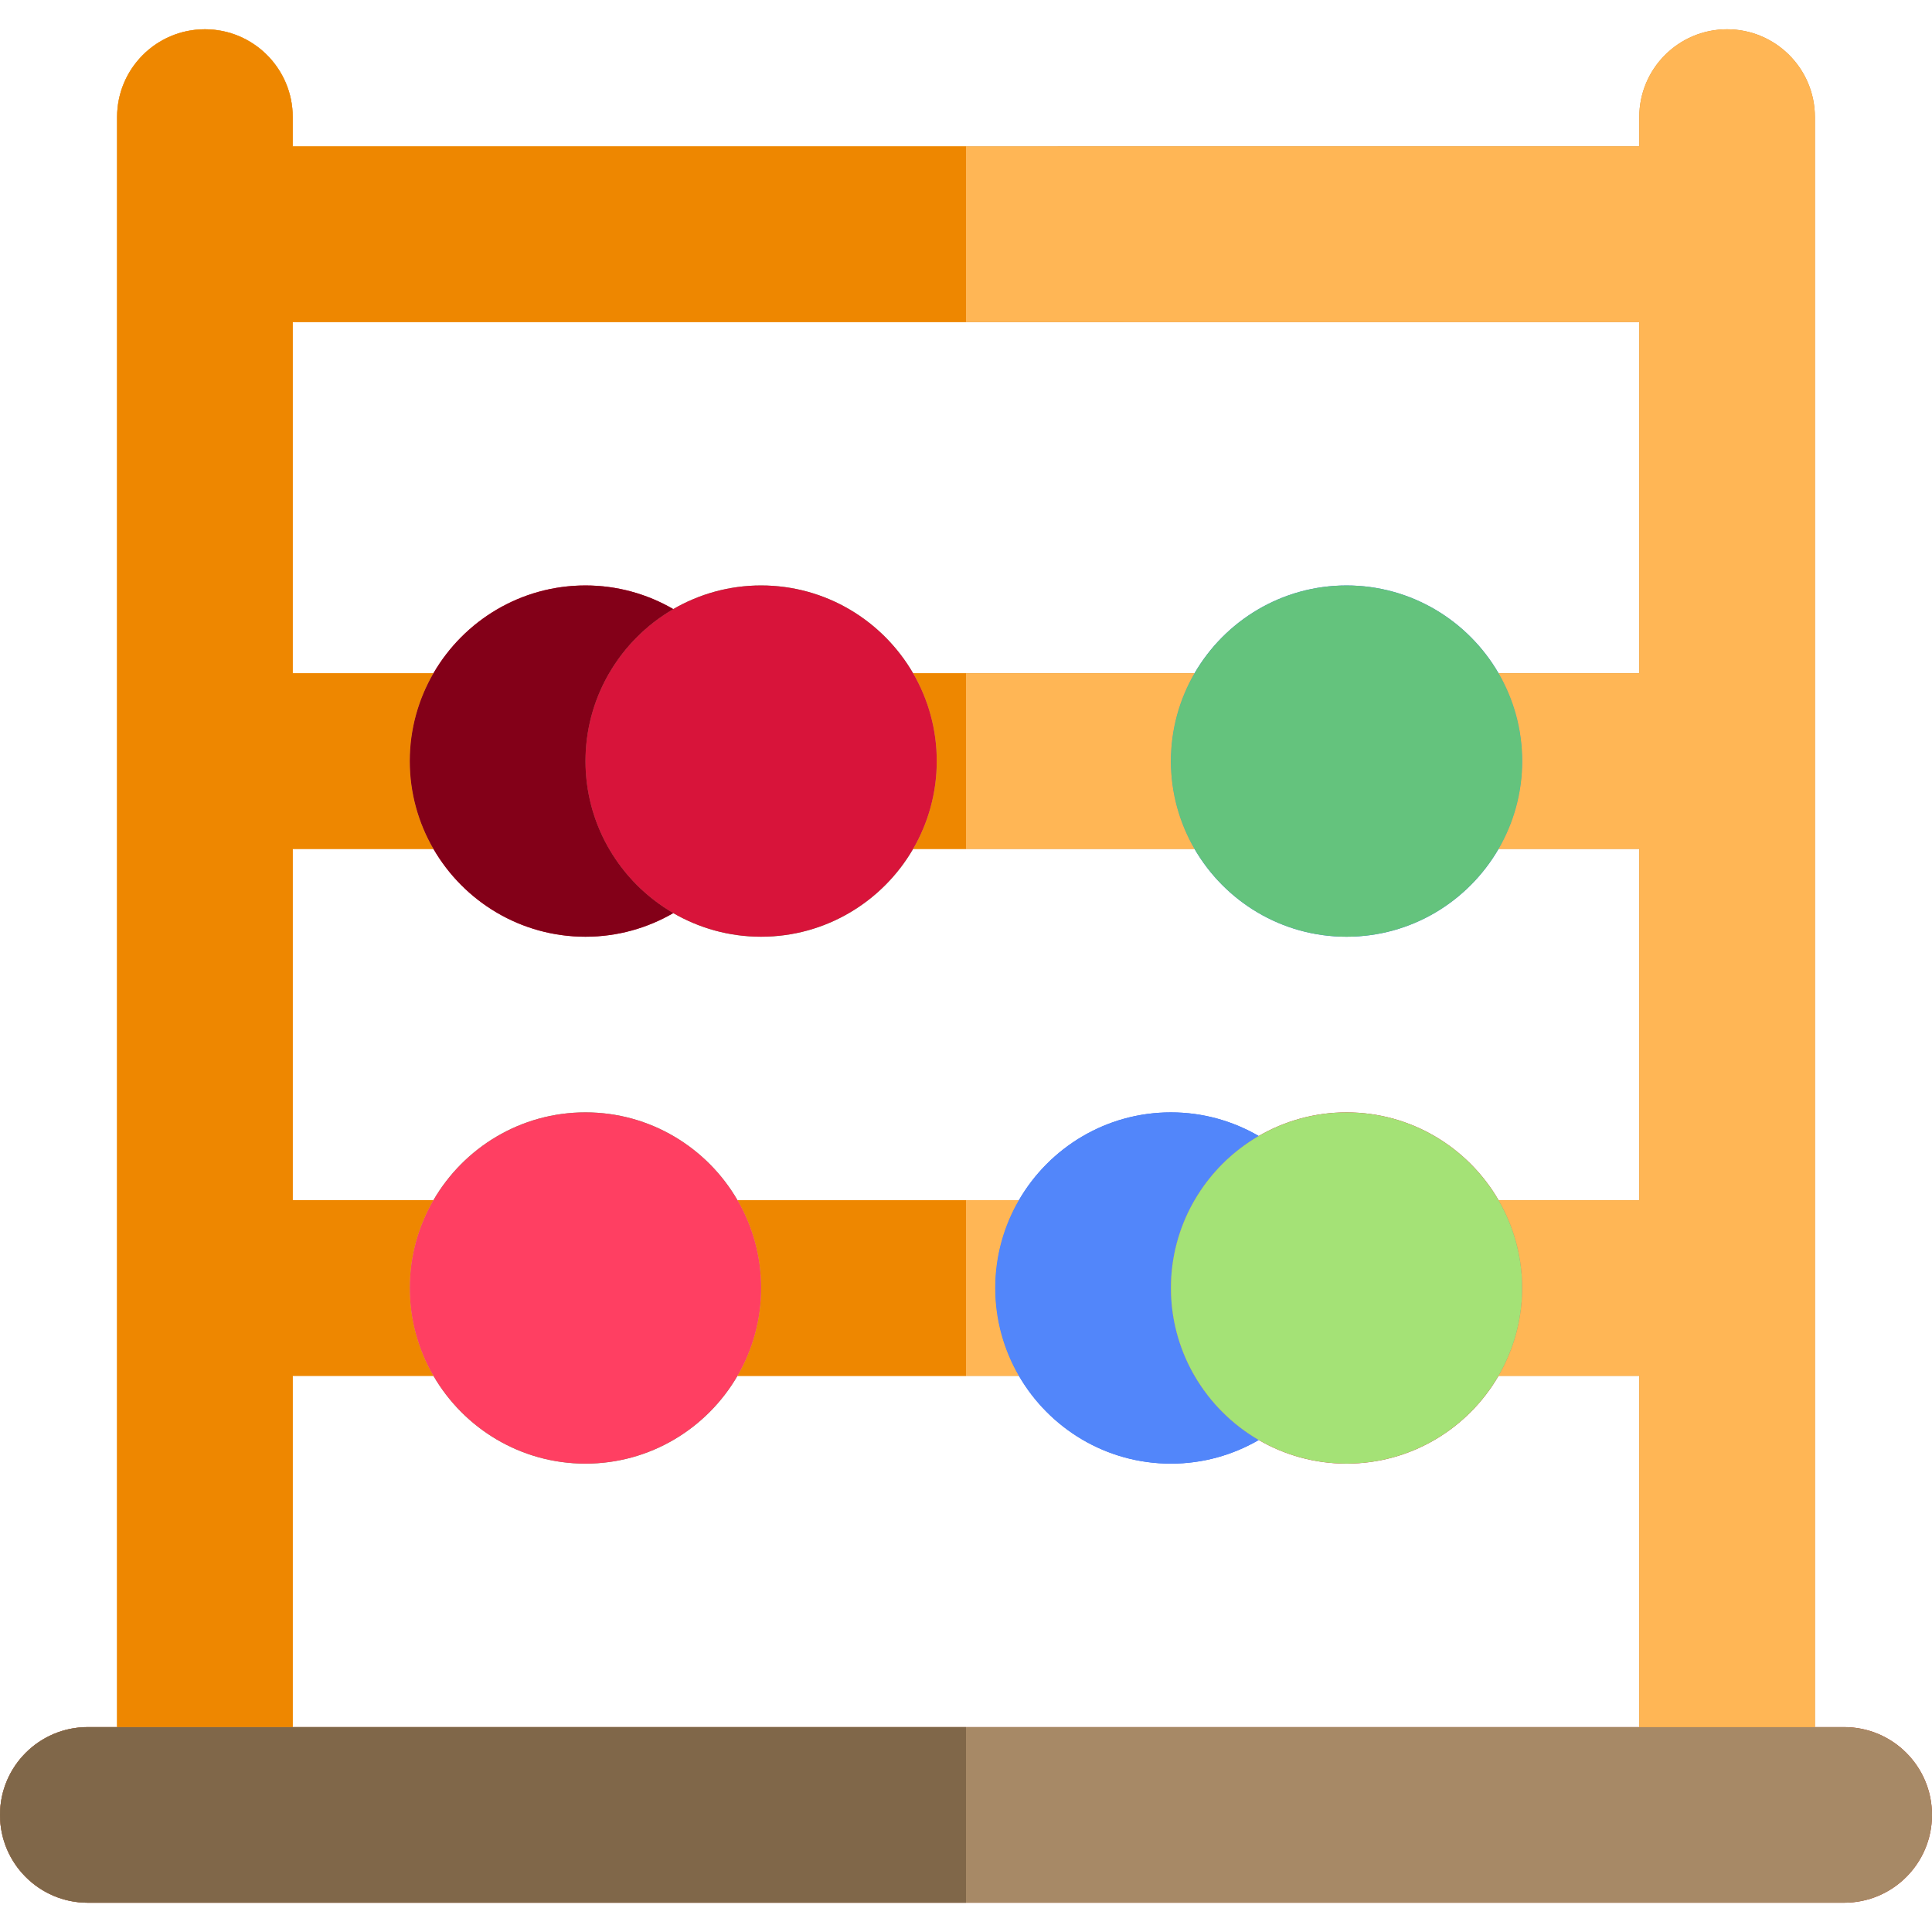
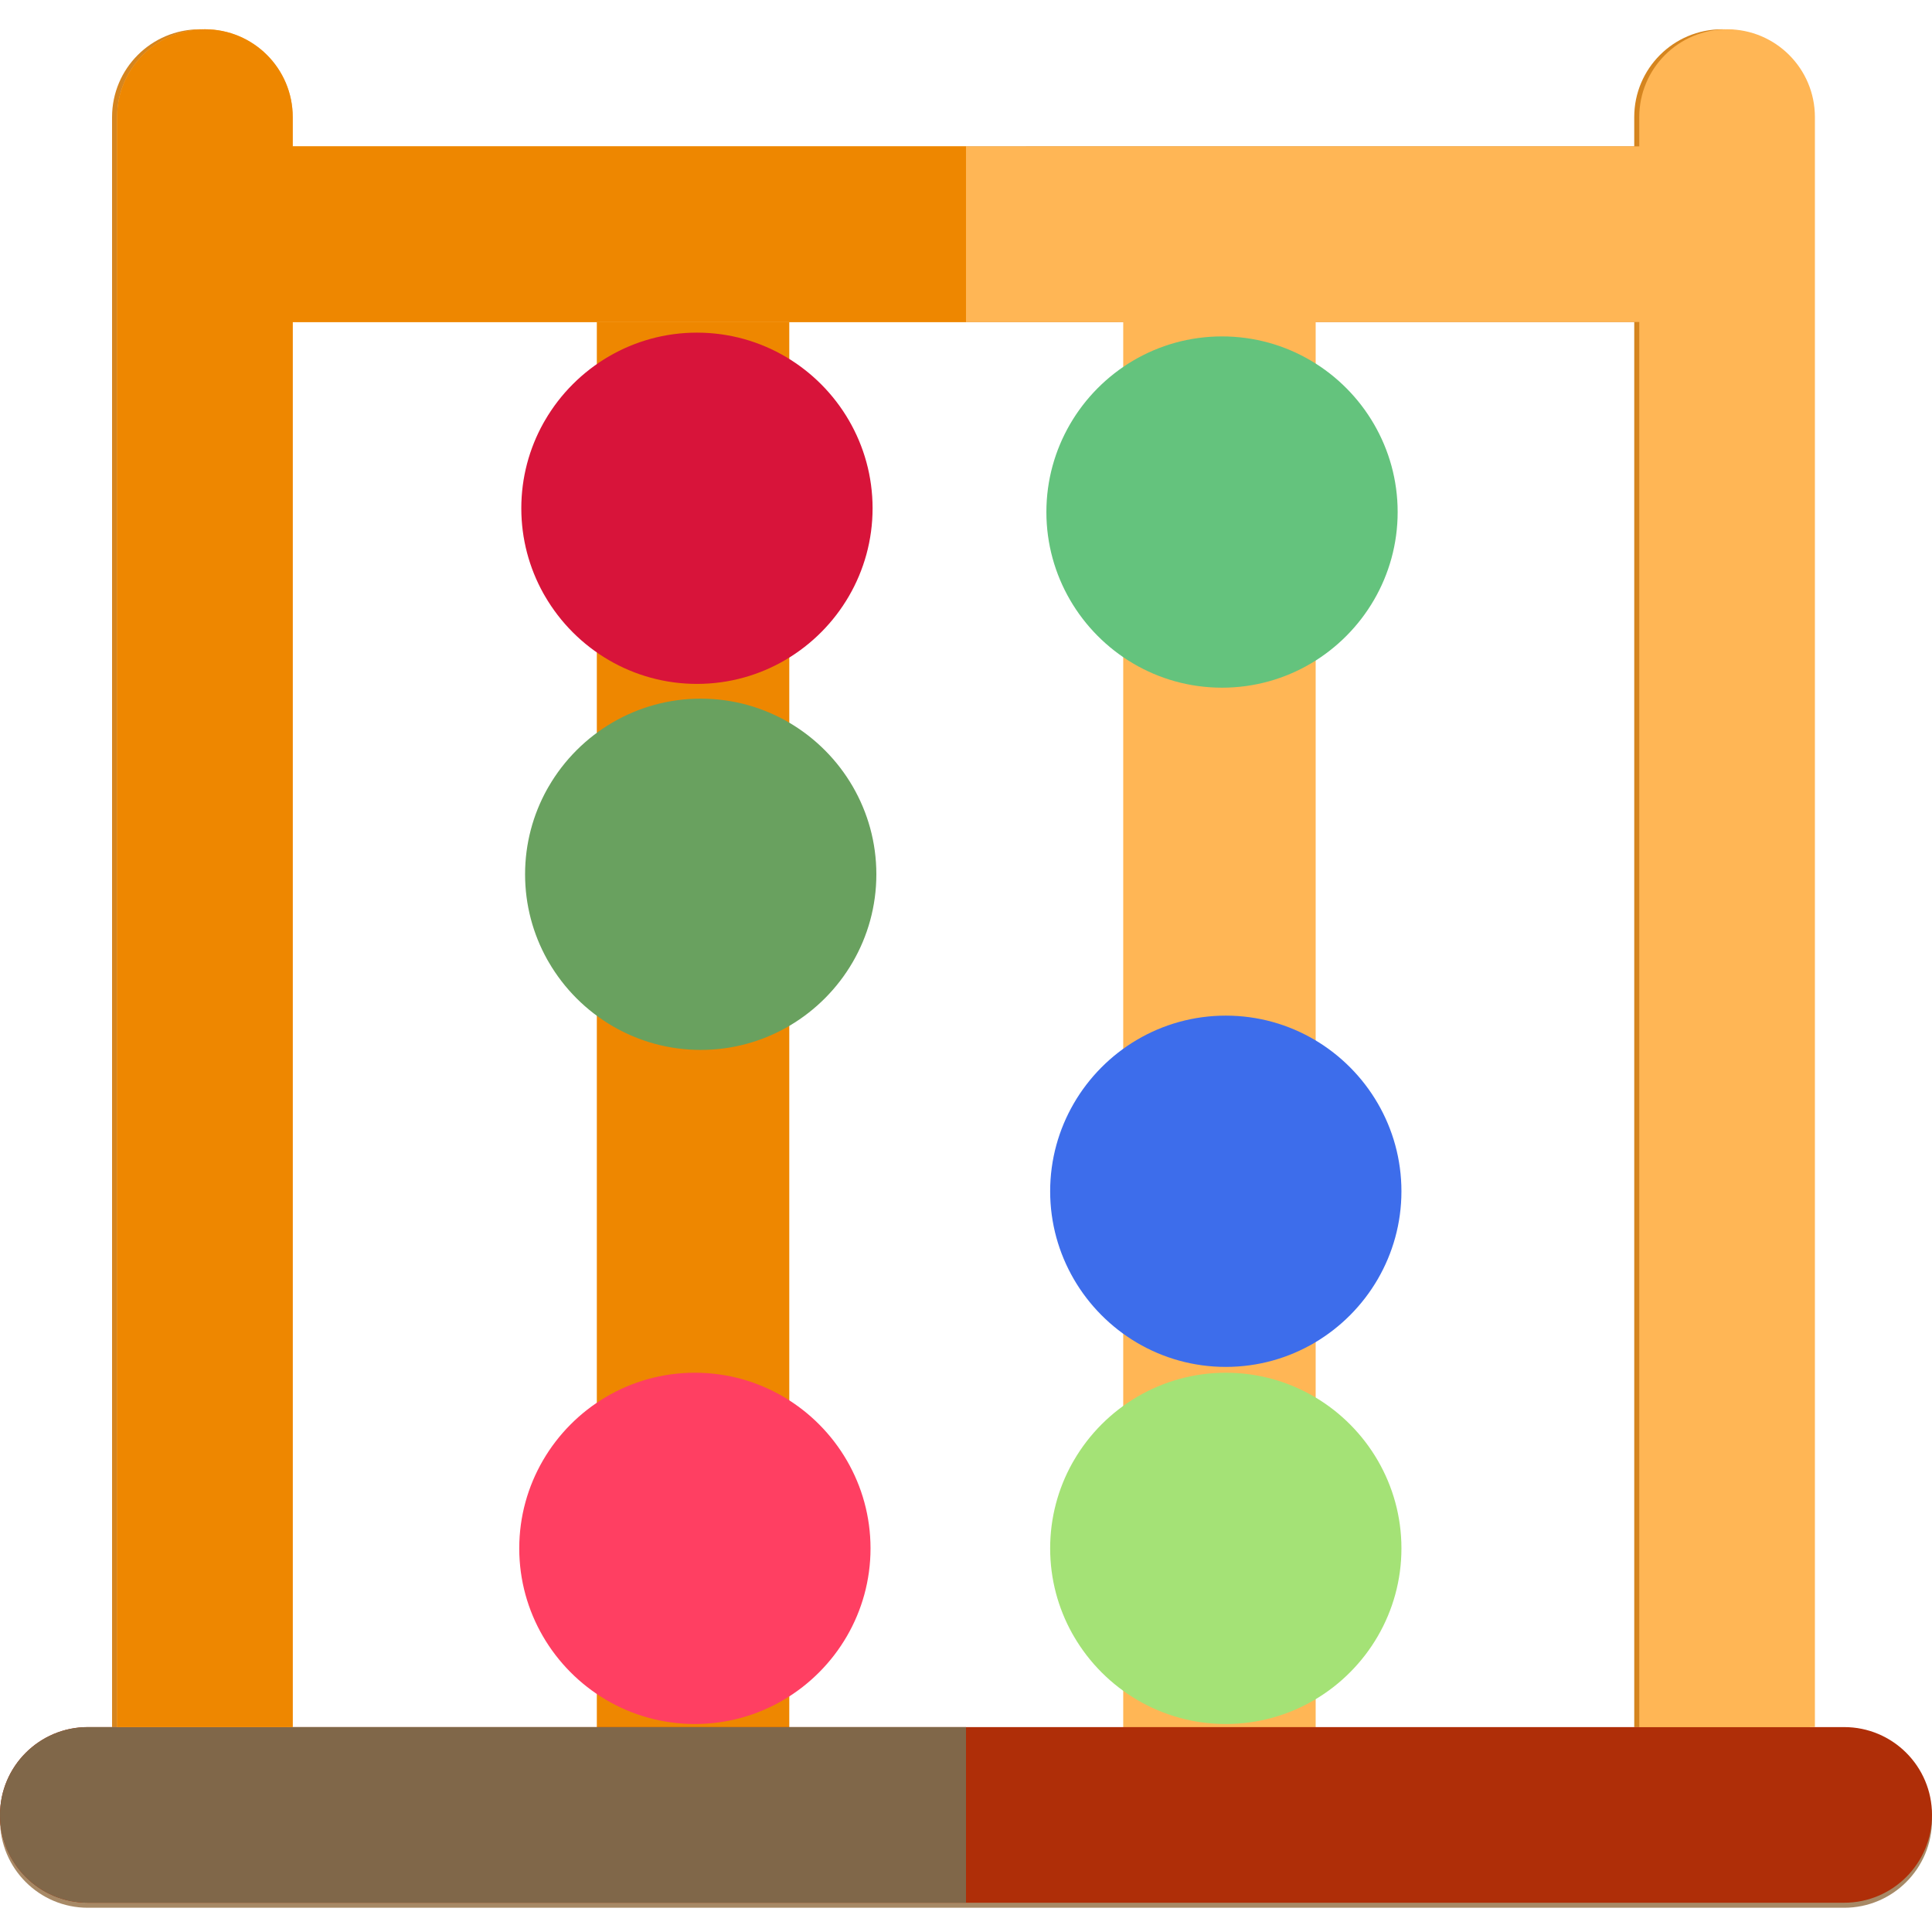
- <svg xmlns="http://www.w3.org/2000/svg" version="1.1" id="Layer_1" x="0px" y="0px" viewBox="0 0 512 512" style="enable-background:new 0 0 512 512;" xml:space="preserve">
+ <svg xmlns="http://www.w3.org/2000/svg" width="512" height="512">
  <g>
-     <path style="fill:#D5851F;" d="M77.577,364.606h37.291c-3.973-6.853-6.262-14.798-6.262-23.273c0-8.474,2.288-16.42,6.262-23.273   H77.576V224.97h37.292c-3.973-6.853-6.262-14.798-6.262-23.273s2.288-16.421,6.262-23.273H77.576V85.352l356.848-0.019v93.091   h-37.292c3.973,6.851,6.262,14.798,6.262,23.273c0,8.474-2.288,16.42-6.262,23.273h37.292v93.091h-37.292   c3.973,6.853,6.262,14.798,6.262,23.273c0,8.474-2.288,16.42-6.262,23.273h37.292v93.091h46.545V341.333V201.697V62.061V31.03   c0-12.853-10.42-23.273-23.273-23.273s-23.273,10.42-23.273,23.273v7.758L77.576,38.806V31.03c0-12.853-10.42-23.273-23.273-23.273   S31.03,18.178,31.03,31.03v31.049v0.002v0.002v279.229v0.022c0,0.006,0,0.014,0,0.02l0.002,116.343h46.545V364.606z" />
-     <path style="fill:#D5851F;" d="M270.019,318.061h-74.584c3.973,6.853,6.262,14.798,6.262,23.273c0,8.474-2.288,16.42-6.262,23.273   h74.584c-3.973-6.853-6.262-14.798-6.262-23.273C263.758,332.859,266.046,324.914,270.019,318.061z" />
-     <path style="fill:#D5851F;" d="M316.565,178.424H241.98c3.973,6.851,6.262,14.798,6.262,23.273c0,8.474-2.288,16.42-6.262,23.273   h74.584c-3.973-6.853-6.262-14.798-6.262-23.273S312.592,185.276,316.565,178.424z" />
+     <g id="svg_1">
+       <rect id="svg_47" height="373" width="51" y="85" x="158.167" stroke-linecap="null" stroke-linejoin="null" stroke-dasharray="null" stroke-width="null" fill="#ee8700" />
+       <path id="svg_2" fill="#D5851F" d="m76.244,364.606l-0.001,-46.546l0,-93.09l0,-139.618l356.848,-0.019l0,94.091l0,45.546l0,93.091l0,46.546l0,93.091l46.545,0l0,-116.365l0,-139.636l0,-139.636l0,-31.031c0,-12.853 -10.42,-23.273 -23.273,-23.273s-23.273,10.42 -23.273,23.273l0,7.758l-356.847,0.018l0,-7.776c0,-12.853 -10.42,-23.273 -23.273,-23.273s-23.273,10.421 -23.273,23.273l0,31.049l0,0.002l0,0.002l0,279.229l0,0.022c0,0.006 0,0.014 0,0.02l0.002,116.343l46.545,0l0,-93.091z" />
+       <rect transform="rotate(99.22989 197.1667,110.5) " id="svg_46" height="1" width="0" y="110" x="197.167" stroke-linecap="null" stroke-linejoin="null" stroke-dasharray="null" stroke-width="null" fill="#D5851F" />
+       <rect id="svg_49" height="373" width="51" y="85" x="297.667" stroke-linecap="null" stroke-linejoin="null" stroke-dasharray="null" stroke-width="null" fill="#ffb655" />
+     </g>
+     <path id="svg_15" fill="#A78966" d="m488.727,459.03l-7.758,0l-46.545,0l-178.424,0l-178.423,0l-46.545,0l-7.759,0c-12.853,0 -23.273,10.42 -23.273,23.273c0,12.853 10.42,23.273 23.273,23.273l31.032,0l201.695,0l201.697,0l31.03,0c12.853,0 23.273,-10.42 23.273,-23.273c0,-12.853 -10.42,-23.273 -23.273,-23.273z" />
+     <path id="svg_5" fill="#AF2E08" d="m488.727,457.697l-7.758,0l-46.545,0l-356.847,0l-46.545,0l-7.759,0c-12.853,0 -23.273,10.42 -23.273,23.273c0,12.853 10.42,23.273 23.273,23.273l31.032,0l403.392,0l31.03,0c12.853,0 23.273,-10.42 23.273,-23.273c0,-12.853 -10.42,-23.273 -23.273,-23.273z" />
+     <g id="svg_6">
+       <path id="svg_7" fill="#69A15F" d="m225.981,208.424c-8.06,-13.898 -23.093,-23.273 -40.284,-23.273c-8.476,0 -16.421,2.288 -23.273,6.262c-7.045,4.087 -12.924,9.964 -17.011,17.011c-0.147,0.254 -0.296,0.507 -0.441,0.763c-3.703,6.676 -5.821,14.348 -5.821,22.509s2.118,15.833 5.821,22.509c0.144,0.256 0.293,0.51 0.441,0.763c4.087,7.047 9.965,12.924 17.011,17.011c6.851,3.975 14.797,6.262 23.273,6.262c17.191,0 32.223,-9.374 40.284,-23.273c3.973,-6.853 6.262,-14.798 6.262,-23.273s-2.289,-16.419 -6.262,-23.271z" />
+     </g>
+     <g id="svg_9">
+       <path id="svg_10" fill="#3D6DEB" d="m324.848,269.152c-17.191,0 -32.223,9.374 -40.284,23.273c-3.973,6.851 -6.262,14.798 -6.262,23.273c0,8.474 2.289,16.42 6.262,23.273c8.06,13.898 23.093,23.273 40.284,23.273s32.223,-9.374 40.284,-23.273c3.973,-6.853 6.262,-14.798 6.262,-23.273s-2.288,-16.421 -6.262,-23.273c-8.06,-13.899 -23.093,-23.273 -40.284,-23.273z" />
+     </g>
+     <path id="svg_20" fill="#64C37D" d="m323.848,89.152c-17.191,0 -32.223,9.374 -40.284,23.273c-3.973,6.853 -6.262,14.798 -6.262,23.273c0,8.474 2.289,16.42 6.262,23.273c8.06,13.898 23.093,23.273 40.284,23.273s32.223,-9.374 40.284,-23.273c3.975,-6.853 6.262,-14.798 6.262,-23.273s-2.288,-16.42 -6.262,-23.273c-8.06,-13.899 -23.093,-23.273 -40.284,-23.273z" />
+     <path id="svg_22" fill="#A4E276" d="m324.848,363.788c-8.476,0 -16.421,2.288 -23.273,6.262c-7.045,4.087 -12.924,9.964 -17.011,17.011c-0.147,0.254 -0.296,0.507 -0.441,0.763c-3.703,6.676 -5.821,14.348 -5.821,22.509c0,8.161 2.118,15.833 5.821,22.509c0.144,0.256 0.293,0.51 0.441,0.763c4.087,7.047 9.965,12.924 17.011,17.011c6.852,3.975 14.797,6.262 23.273,6.262c17.191,0 32.223,-9.374 40.284,-23.273c3.975,-6.853 6.262,-14.798 6.262,-23.273c0,-8.474 -2.288,-16.42 -6.262,-23.273c-8.06,-13.897 -23.093,-23.271 -40.284,-23.271z" />
+     <path id="svg_27" fill="#806749" d="m77.577,457.697l-46.545,0l-7.759,0c-12.853,0 -23.273,10.42 -23.273,23.273c0,12.853 10.42,23.273 23.273,23.273l31.032,0l201.695,0l0,-46.545l-178.423,0l0,-0.001z" />
+     <g id="svg_16">
+       <path id="svg_17" fill="#FFB655" d="m457.697,7.758c-12.853,0 -23.273,10.42 -23.273,23.273l0,7.758l-178.424,0.008l-178.424,0.009l0,-7.776c0,-12.853 -10.42,-23.273 -23.273,-23.273s-23.273,10.421 -23.273,23.273l0,31.049l0,0.003l0,0.002l0,279.229l0,0.02c0,0.006 0,0.014 0,0.02l0.002,116.343l46.545,0l0,-93.091l-0.001,-279.253l178.424,-0.009l178.424,-0.009l0,93.091l0,139.637l0,46.546l0,93.091l46.545,0l0,-116.366l0,-139.636l0,-139.636l0,-31.031c0.001,-12.852 -10.419,-23.272 -23.272,-23.272z" />
+     </g>
+     <path id="svg_28" fill="#D8143A" d="m224.981,111.424c-8.06,-13.898 -23.093,-23.273 -40.284,-23.273c-8.476,0 -16.421,2.288 -23.273,6.262c-7.045,4.087 -12.924,9.964 -17.011,17.011c-0.147,0.254 -0.296,0.507 -0.441,0.763c-3.703,6.676 -5.821,14.348 -5.821,22.509s2.118,15.833 5.821,22.509c0.144,0.256 0.293,0.51 0.441,0.763c4.087,7.047 9.965,12.924 17.011,17.011c6.851,3.975 14.797,6.262 23.273,6.262c17.191,0 32.223,-9.374 40.284,-23.273c3.975,-6.853 6.262,-14.798 6.262,-23.273s-2.289,-16.418 -6.262,-23.271z" />
+     <g id="svg_23">
+       <path id="svg_24" fill="#EE8700" d="m77.576,31.03c0,-12.853 -10.42,-23.273 -23.273,-23.273s-23.273,10.421 -23.273,23.273l0,31.049l0,0.003l0,0.002l0,279.229l0,0.02c0,0.006 0,0.014 0,0.02l0.002,116.343l46.545,0l0,-93.091l-0.001,-46.546l0,-93.089l0,-46.546l0,-93.072l178.424,-0.009l0,-46.546l-178.424,0.009l0,-7.776z" />
+     </g>
+     <path id="svg_29" fill="#FF3F62" d="m184.152,456.879c17.191,0 32.223,-9.374 40.284,-23.273c3.975,-6.853 6.262,-14.798 6.262,-23.273c0,-8.474 -2.288,-16.42 -6.262,-23.273c-8.06,-13.898 -23.093,-23.273 -40.284,-23.273s-32.223,9.374 -40.284,23.273c-3.973,6.853 -6.262,14.798 -6.262,23.273c0,8.474 2.288,16.42 6.262,23.273c8.06,13.899 23.093,23.273 40.284,23.273z" />
+     <g id="svg_31" />
+     <g id="svg_32" />
+     <g id="svg_33" />
+     <g id="svg_34" />
+     <g id="svg_35" />
+     <g id="svg_36" />
+     <g id="svg_37" />
+     <g id="svg_38" />
+     <g id="svg_39" />
+     <g id="svg_40" />
+     <g id="svg_41" />
+     <g id="svg_42" />
+     <g id="svg_43" />
+     <g id="svg_44" />
+     <g id="svg_45" />
  </g>
-   <path style="fill:#AF2E08;" d="M488.727,457.697h-7.758h-46.545H77.577H31.032h-7.759C10.42,457.697,0,468.117,0,480.97  c0,12.853,10.42,23.273,23.273,23.273h31.032h403.392h31.03c12.853,0,23.273-10.42,23.273-23.273  C512,468.117,501.58,457.697,488.727,457.697z" />
-   <g>
-     <path style="fill:#69A15F;" d="M241.981,178.424c-8.06-13.898-23.093-23.273-40.284-23.273c-8.476,0-16.421,2.288-23.273,6.262   c-7.045,4.087-12.924,9.964-17.011,17.011c-0.147,0.254-0.296,0.507-0.441,0.763c-3.703,6.676-5.821,14.348-5.821,22.509   s2.118,15.833,5.821,22.509c0.144,0.256,0.293,0.51,0.441,0.763c4.087,7.047,9.965,12.924,17.011,17.011   c6.851,3.975,14.797,6.262,23.273,6.262c17.191,0,32.223-9.374,40.284-23.273c3.973-6.853,6.262-14.798,6.262-23.273   S245.954,185.276,241.981,178.424z" />
-     <path style="fill:#69A15F;" d="M155.152,387.879c17.191,0,32.223-9.374,40.284-23.273c3.973-6.853,6.262-14.798,6.262-23.273   c0-8.474-2.288-16.42-6.262-23.273c-8.06-13.898-23.093-23.273-40.284-23.273s-32.223,9.374-40.284,23.273   c-3.973,6.853-6.262,14.798-6.262,23.273c0,8.474,2.288,16.42,6.262,23.273C122.928,378.505,137.961,387.879,155.152,387.879z" />
-   </g>
-   <g>
-     <path style="fill:#3D6DEB;" d="M356.848,155.152c-17.191,0-32.223,9.374-40.284,23.273c-3.973,6.851-6.262,14.798-6.262,23.273   c0,8.474,2.289,16.42,6.262,23.273c8.06,13.898,23.093,23.273,40.284,23.273s32.223-9.374,40.284-23.273   c3.973-6.853,6.262-14.798,6.262-23.273s-2.288-16.421-6.262-23.273C389.072,164.526,374.039,155.152,356.848,155.152z" />
-     <path style="fill:#3D6DEB;" d="M316.565,364.606c-0.147-0.254-0.296-0.507-0.441-0.763c-3.703-6.676-5.821-14.348-5.821-22.509   c0-8.161,2.118-15.833,5.821-22.509c0.144-0.256,0.293-0.51,0.441-0.763c4.087-7.047,9.965-12.924,17.011-17.011   c-6.852-3.975-14.797-6.262-23.273-6.262c-17.191,0-32.223,9.374-40.284,23.273c-3.973,6.853-6.262,14.798-6.262,23.273   c0,8.474,2.288,16.42,6.262,23.273c8.06,13.898,23.093,23.273,40.284,23.273c8.476,0,16.421-2.289,23.273-6.262   C326.53,377.53,320.652,371.653,316.565,364.606z" />
-   </g>
-   <g>
-     <path style="fill:#D8143A;" d="M155.152,248.242c8.476,0,16.421-2.288,23.273-6.262c-7.045-4.087-12.924-9.964-17.011-17.011   c-0.147-0.254-0.296-0.507-0.441-0.763c-3.703-6.676-5.821-14.348-5.821-22.509s2.118-15.833,5.821-22.509   c0.144-0.258,0.293-0.51,0.441-0.763c4.087-7.045,9.965-12.924,17.011-17.011c-6.851-3.975-14.797-6.262-23.273-6.262   c-17.191,0-32.223,9.374-40.284,23.273c-3.973,6.851-6.262,14.798-6.262,23.273c0,8.474,2.288,16.42,6.262,23.273   C122.928,238.868,137.961,248.242,155.152,248.242z" />
-     <path style="fill:#D8143A;" d="M356.848,294.788c-8.476,0-16.421,2.288-23.273,6.262c-7.045,4.087-12.924,9.964-17.011,17.011   c-0.147,0.254-0.296,0.507-0.441,0.763c-3.703,6.676-5.821,14.348-5.821,22.509c0,8.161,2.118,15.833,5.821,22.509   c0.144,0.256,0.293,0.51,0.441,0.763c4.087,7.047,9.965,12.924,17.011,17.011c6.852,3.975,14.797,6.262,23.273,6.262   c17.191,0,32.223-9.374,40.284-23.273c3.973-6.853,6.262-14.798,6.262-23.273c0-8.474-2.288-16.42-6.262-23.273   C389.072,304.162,374.039,294.788,356.848,294.788z" />
-   </g>
-   <path style="fill:#A78966;" d="M488.727,457.697h-7.758h-46.545H256H77.577H31.032h-7.759C10.42,457.697,0,468.117,0,480.97  c0,12.853,10.42,23.273,23.273,23.273h31.032H256h201.697h31.03c12.853,0,23.273-10.42,23.273-23.273  C512,468.117,501.58,457.697,488.727,457.697z" />
-   <g>
-     <path style="fill:#FFB655;" d="M457.697,7.758c-12.853,0-23.273,10.42-23.273,23.273v7.758L256,38.797L77.576,38.806V31.03   c0-12.853-10.42-23.273-23.273-23.273S31.03,18.178,31.03,31.03v31.049v0.003v0.002v279.229v0.02c0,0.006,0,0.014,0,0.02   l0.002,116.343h46.545v-93.091h37.291c-3.973-6.853-6.262-14.798-6.262-23.273c0-8.474,2.288-16.42,6.262-23.273H77.576V224.97   h37.292c-3.973-6.853-6.262-14.798-6.262-23.273s2.288-16.42,6.262-23.273H77.576V85.352L256,85.343l178.424-0.009v93.091h-37.292   c3.975,6.853,6.262,14.798,6.262,23.273c0,8.474-2.288,16.42-6.262,23.273h37.292v93.091h-37.292   c3.975,6.853,6.262,14.798,6.262,23.273c0,8.474-2.288,16.42-6.262,23.273h37.292v93.091h46.545V341.333V201.697V62.061V31.03   C480.97,18.178,470.55,7.758,457.697,7.758z" />
-     <path style="fill:#FFB655;" d="M256,318.061h-60.565c3.975,6.853,6.262,14.798,6.262,23.273c0,8.474-2.288,16.42-6.262,23.273H256   h14.019c-3.973-6.853-6.262-14.798-6.262-23.273c0-8.474,2.288-16.42,6.262-23.273H256z" />
-     <path style="fill:#FFB655;" d="M256,178.424h-14.019c3.975,6.853,6.262,14.798,6.262,23.273c0,8.474-2.288,16.42-6.262,23.273H256   h60.565c-3.973-6.853-6.262-14.798-6.262-23.273s2.289-16.42,6.262-23.273H256z" />
-   </g>
-   <path style="fill:#64C37D;" d="M356.848,155.152c-17.191,0-32.223,9.374-40.284,23.273c-3.973,6.853-6.262,14.798-6.262,23.273  c0,8.474,2.289,16.42,6.262,23.273c8.06,13.898,23.093,23.273,40.284,23.273s32.223-9.374,40.284-23.273  c3.975-6.853,6.262-14.798,6.262-23.273s-2.288-16.42-6.262-23.273C389.072,164.526,374.039,155.152,356.848,155.152z" />
-   <path style="fill:#5286FA;" d="M316.565,364.606c-0.147-0.254-0.296-0.507-0.441-0.763c-3.703-6.676-5.821-14.348-5.821-22.509  c0-8.161,2.118-15.833,5.821-22.509c0.144-0.258,0.293-0.51,0.441-0.763c4.087-7.047,9.965-12.924,17.011-17.011  c-6.852-3.973-14.797-6.262-23.273-6.262c-17.191,0-32.223,9.374-40.284,23.273c-3.973,6.853-6.262,14.798-6.262,23.273  c0,8.474,2.288,16.42,6.262,23.273c8.06,13.898,23.093,23.273,40.284,23.273c8.476,0,16.421-2.289,23.273-6.262  C326.53,377.53,320.652,371.653,316.565,364.606z" />
-   <path style="fill:#A4E276;" d="M356.848,294.788c-8.476,0-16.421,2.288-23.273,6.262c-7.045,4.087-12.924,9.964-17.011,17.011  c-0.147,0.254-0.296,0.507-0.441,0.763c-3.703,6.676-5.821,14.348-5.821,22.509c0,8.161,2.118,15.833,5.821,22.509  c0.144,0.256,0.293,0.51,0.441,0.763c4.087,7.047,9.965,12.924,17.011,17.011c6.852,3.975,14.797,6.262,23.273,6.262  c17.191,0,32.223-9.374,40.284-23.273c3.975-6.853,6.262-14.798,6.262-23.273c0-8.474-2.288-16.42-6.262-23.273  C389.072,304.162,374.039,294.788,356.848,294.788z" />
-   <g>
-     <path style="fill:#EE8700;" d="M77.576,31.03c0-12.853-10.42-23.273-23.273-23.273S31.03,18.178,31.03,31.03v31.049v0.003v0.002   v279.229v0.02c0,0.006,0,0.014,0,0.02l0.002,116.343h46.545v-93.091h37.291c-3.973-6.853-6.262-14.798-6.262-23.273   c0-8.474,2.288-16.42,6.262-23.273H77.576V224.97h37.292c-3.973-6.853-6.262-14.798-6.262-23.273s2.288-16.42,6.262-23.273H77.576   V85.352L256,85.343V38.797L77.576,38.806V31.03z" />
-     <path style="fill:#EE8700;" d="M195.435,318.061c3.975,6.853,6.262,14.798,6.262,23.273c0,8.474-2.288,16.42-6.262,23.273H256   v-46.545H195.435z" />
-     <path style="fill:#EE8700;" d="M241.981,178.424c3.975,6.853,6.262,14.798,6.262,23.273c0,8.474-2.288,16.42-6.262,23.273H256   v-46.545H241.981z" />
-   </g>
-   <path style="fill:#806749;" d="M77.577,457.697H31.032h-7.759C10.42,457.697,0,468.117,0,480.97  c0,12.853,10.42,23.273,23.273,23.273h31.032H256v-46.545H77.577z" />
-   <path style="fill:#D8143A;" d="M241.981,178.424c-8.06-13.898-23.093-23.273-40.284-23.273c-8.476,0-16.421,2.288-23.273,6.262  c-7.045,4.087-12.924,9.964-17.011,17.011c-0.147,0.254-0.296,0.507-0.441,0.763c-3.703,6.676-5.821,14.348-5.821,22.509  s2.118,15.833,5.821,22.509c0.144,0.256,0.293,0.51,0.441,0.763c4.087,7.047,9.965,12.924,17.011,17.011  c6.851,3.975,14.797,6.262,23.273,6.262c17.191,0,32.223-9.374,40.284-23.273c3.975-6.853,6.262-14.798,6.262-23.273  S245.954,185.277,241.981,178.424z" />
-   <path style="fill:#FF3F62;" d="M155.152,387.879c17.191,0,32.223-9.374,40.284-23.273c3.975-6.853,6.262-14.798,6.262-23.273  c0-8.474-2.288-16.42-6.262-23.273c-8.06-13.898-23.093-23.273-40.284-23.273s-32.223,9.374-40.284,23.273  c-3.973,6.853-6.262,14.798-6.262,23.273c0,8.474,2.288,16.42,6.262,23.273C122.928,378.505,137.961,387.879,155.152,387.879z" />
-   <path style="fill:#830018;" d="M155.152,248.242c8.476,0,16.421-2.288,23.273-6.262c-7.045-4.087-12.924-9.964-17.011-17.011  c-0.147-0.254-0.296-0.507-0.441-0.763c-3.703-6.676-5.821-14.348-5.821-22.509s2.118-15.833,5.821-22.509  c0.144-0.258,0.293-0.51,0.441-0.763c4.087-7.047,9.965-12.924,17.011-17.011c-6.851-3.973-14.797-6.262-23.273-6.262  c-17.191,0-32.223,9.374-40.284,23.273c-3.973,6.853-6.262,14.798-6.262,23.273c0,8.474,2.288,16.42,6.262,23.273  C122.928,238.868,137.961,248.242,155.152,248.242z" />
-   <g>
- </g>
-   <g>
- </g>
-   <g>
- </g>
-   <g>
- </g>
-   <g>
- </g>
-   <g>
- </g>
-   <g>
- </g>
-   <g>
- </g>
-   <g>
- </g>
-   <g>
- </g>
-   <g>
- </g>
-   <g>
- </g>
-   <g>
- </g>
-   <g>
- </g>
-   <g>
- </g>
</svg>
